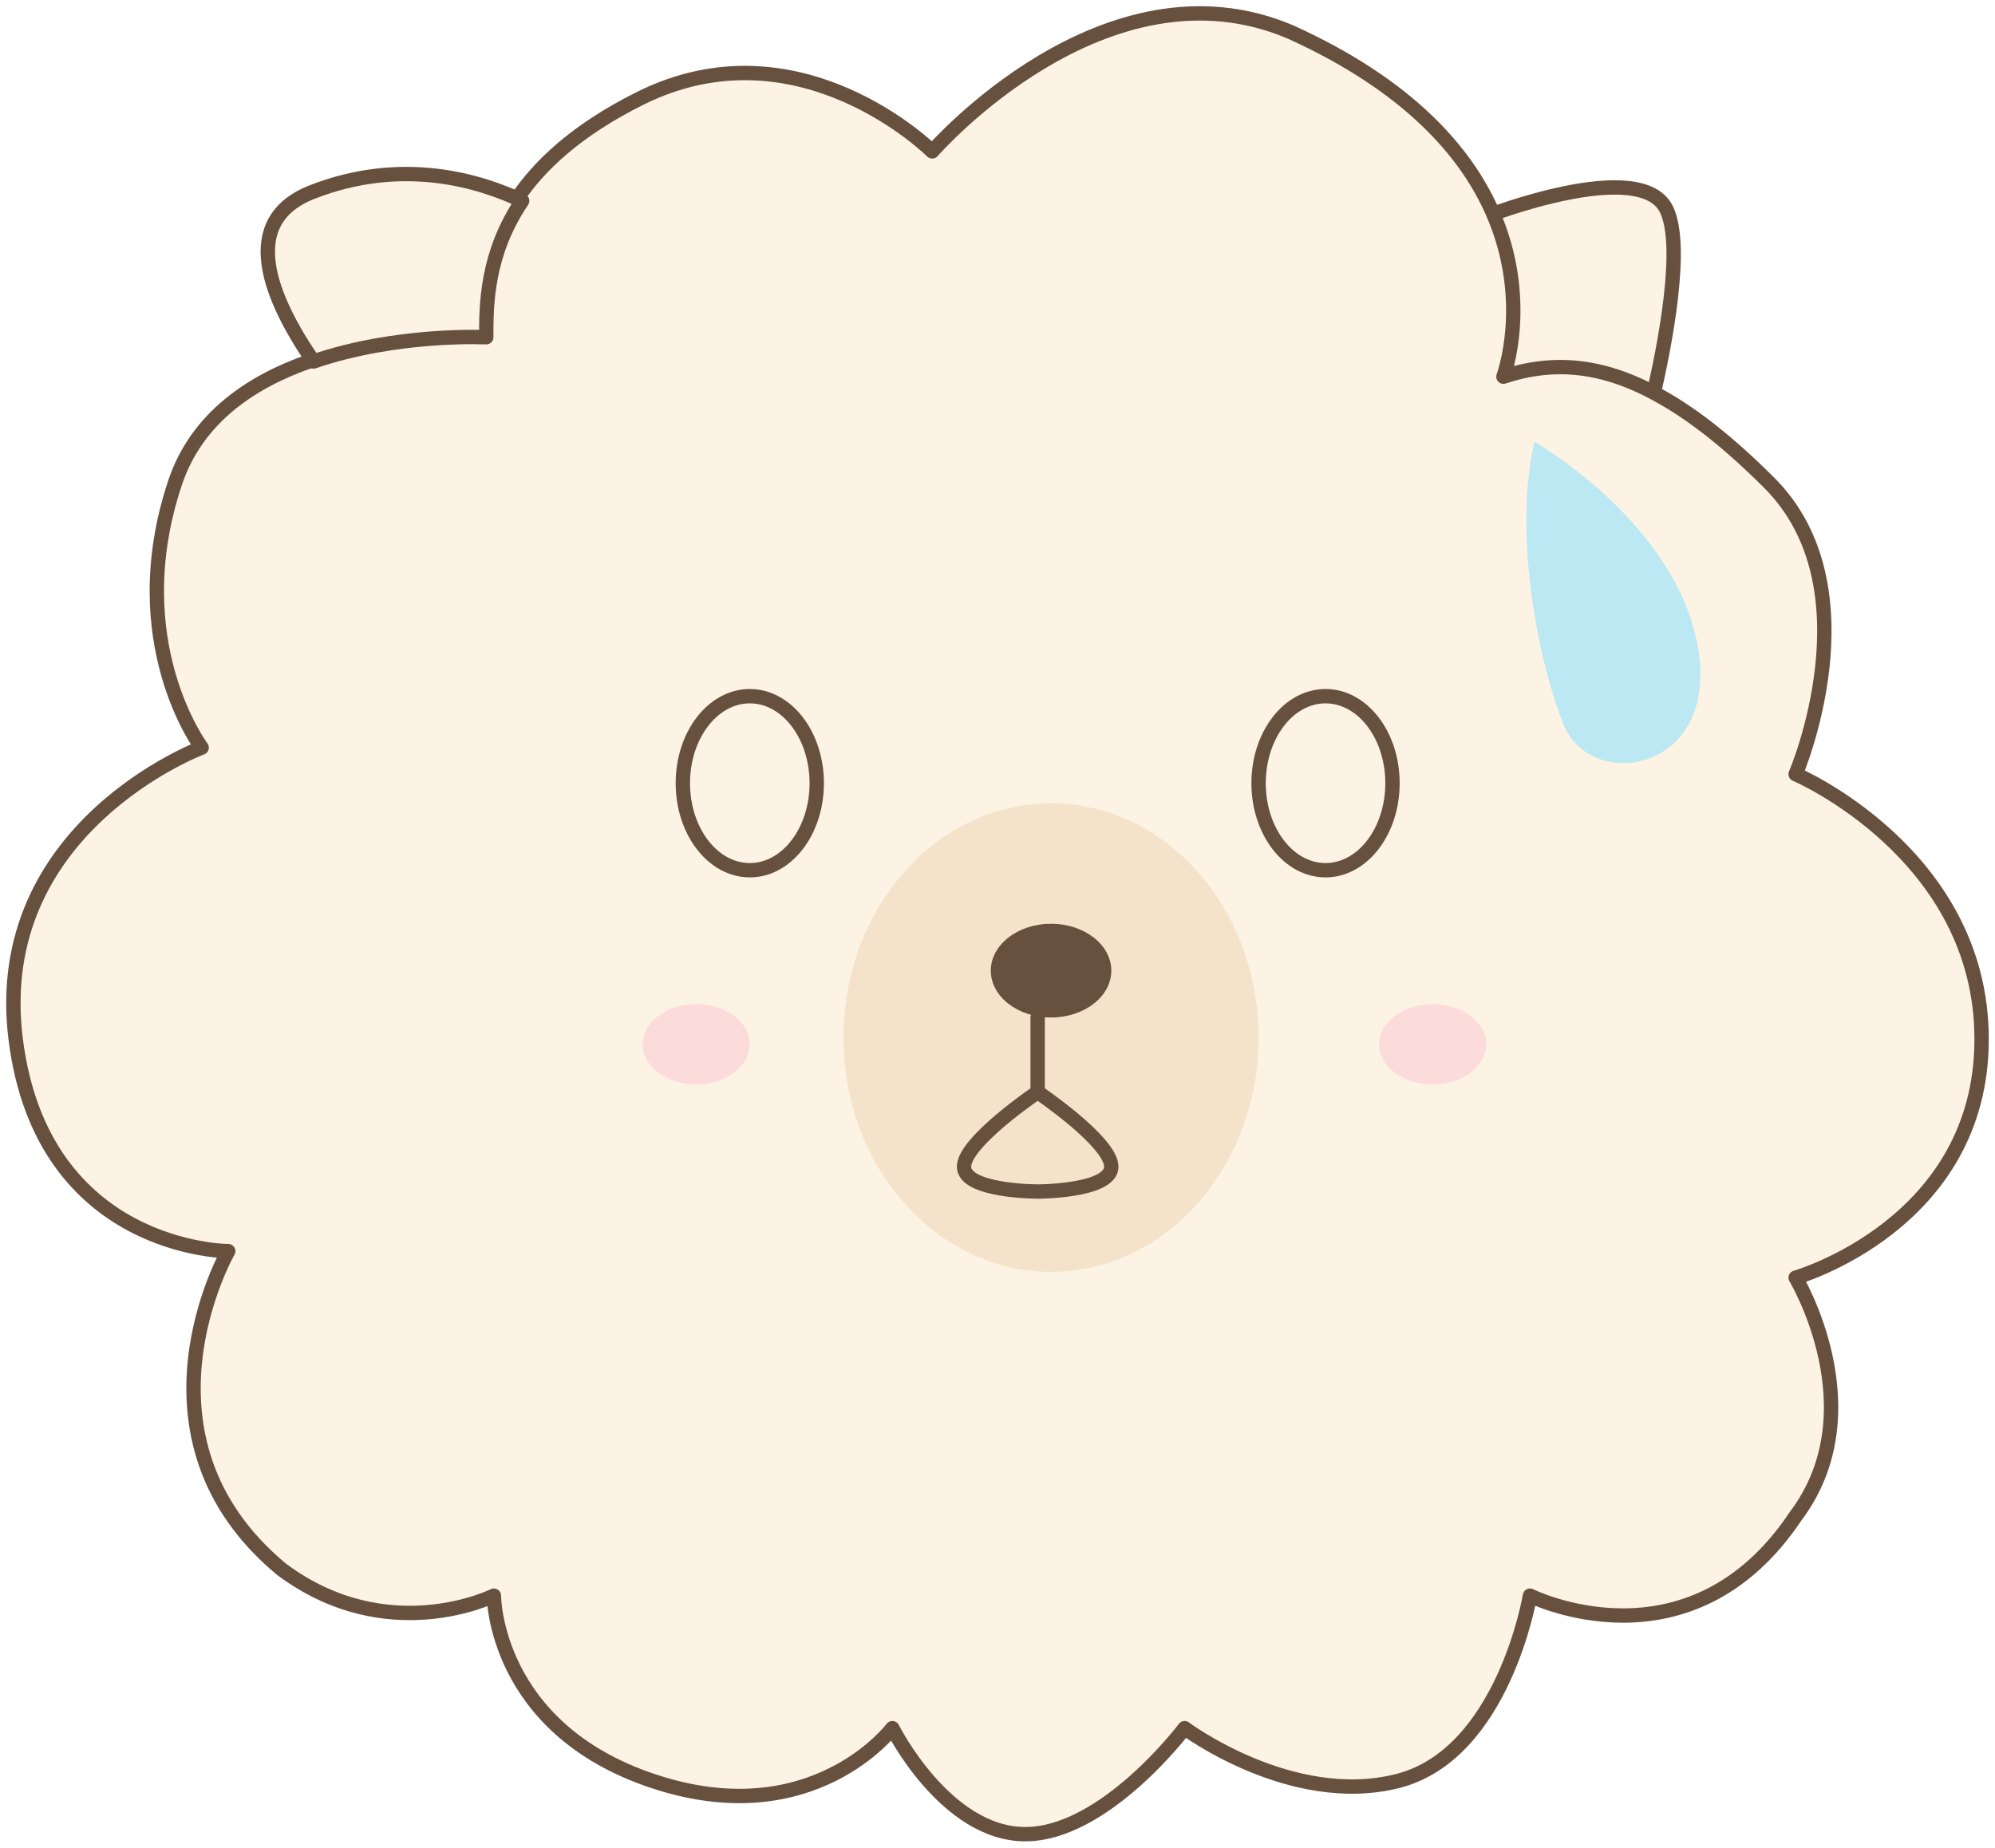
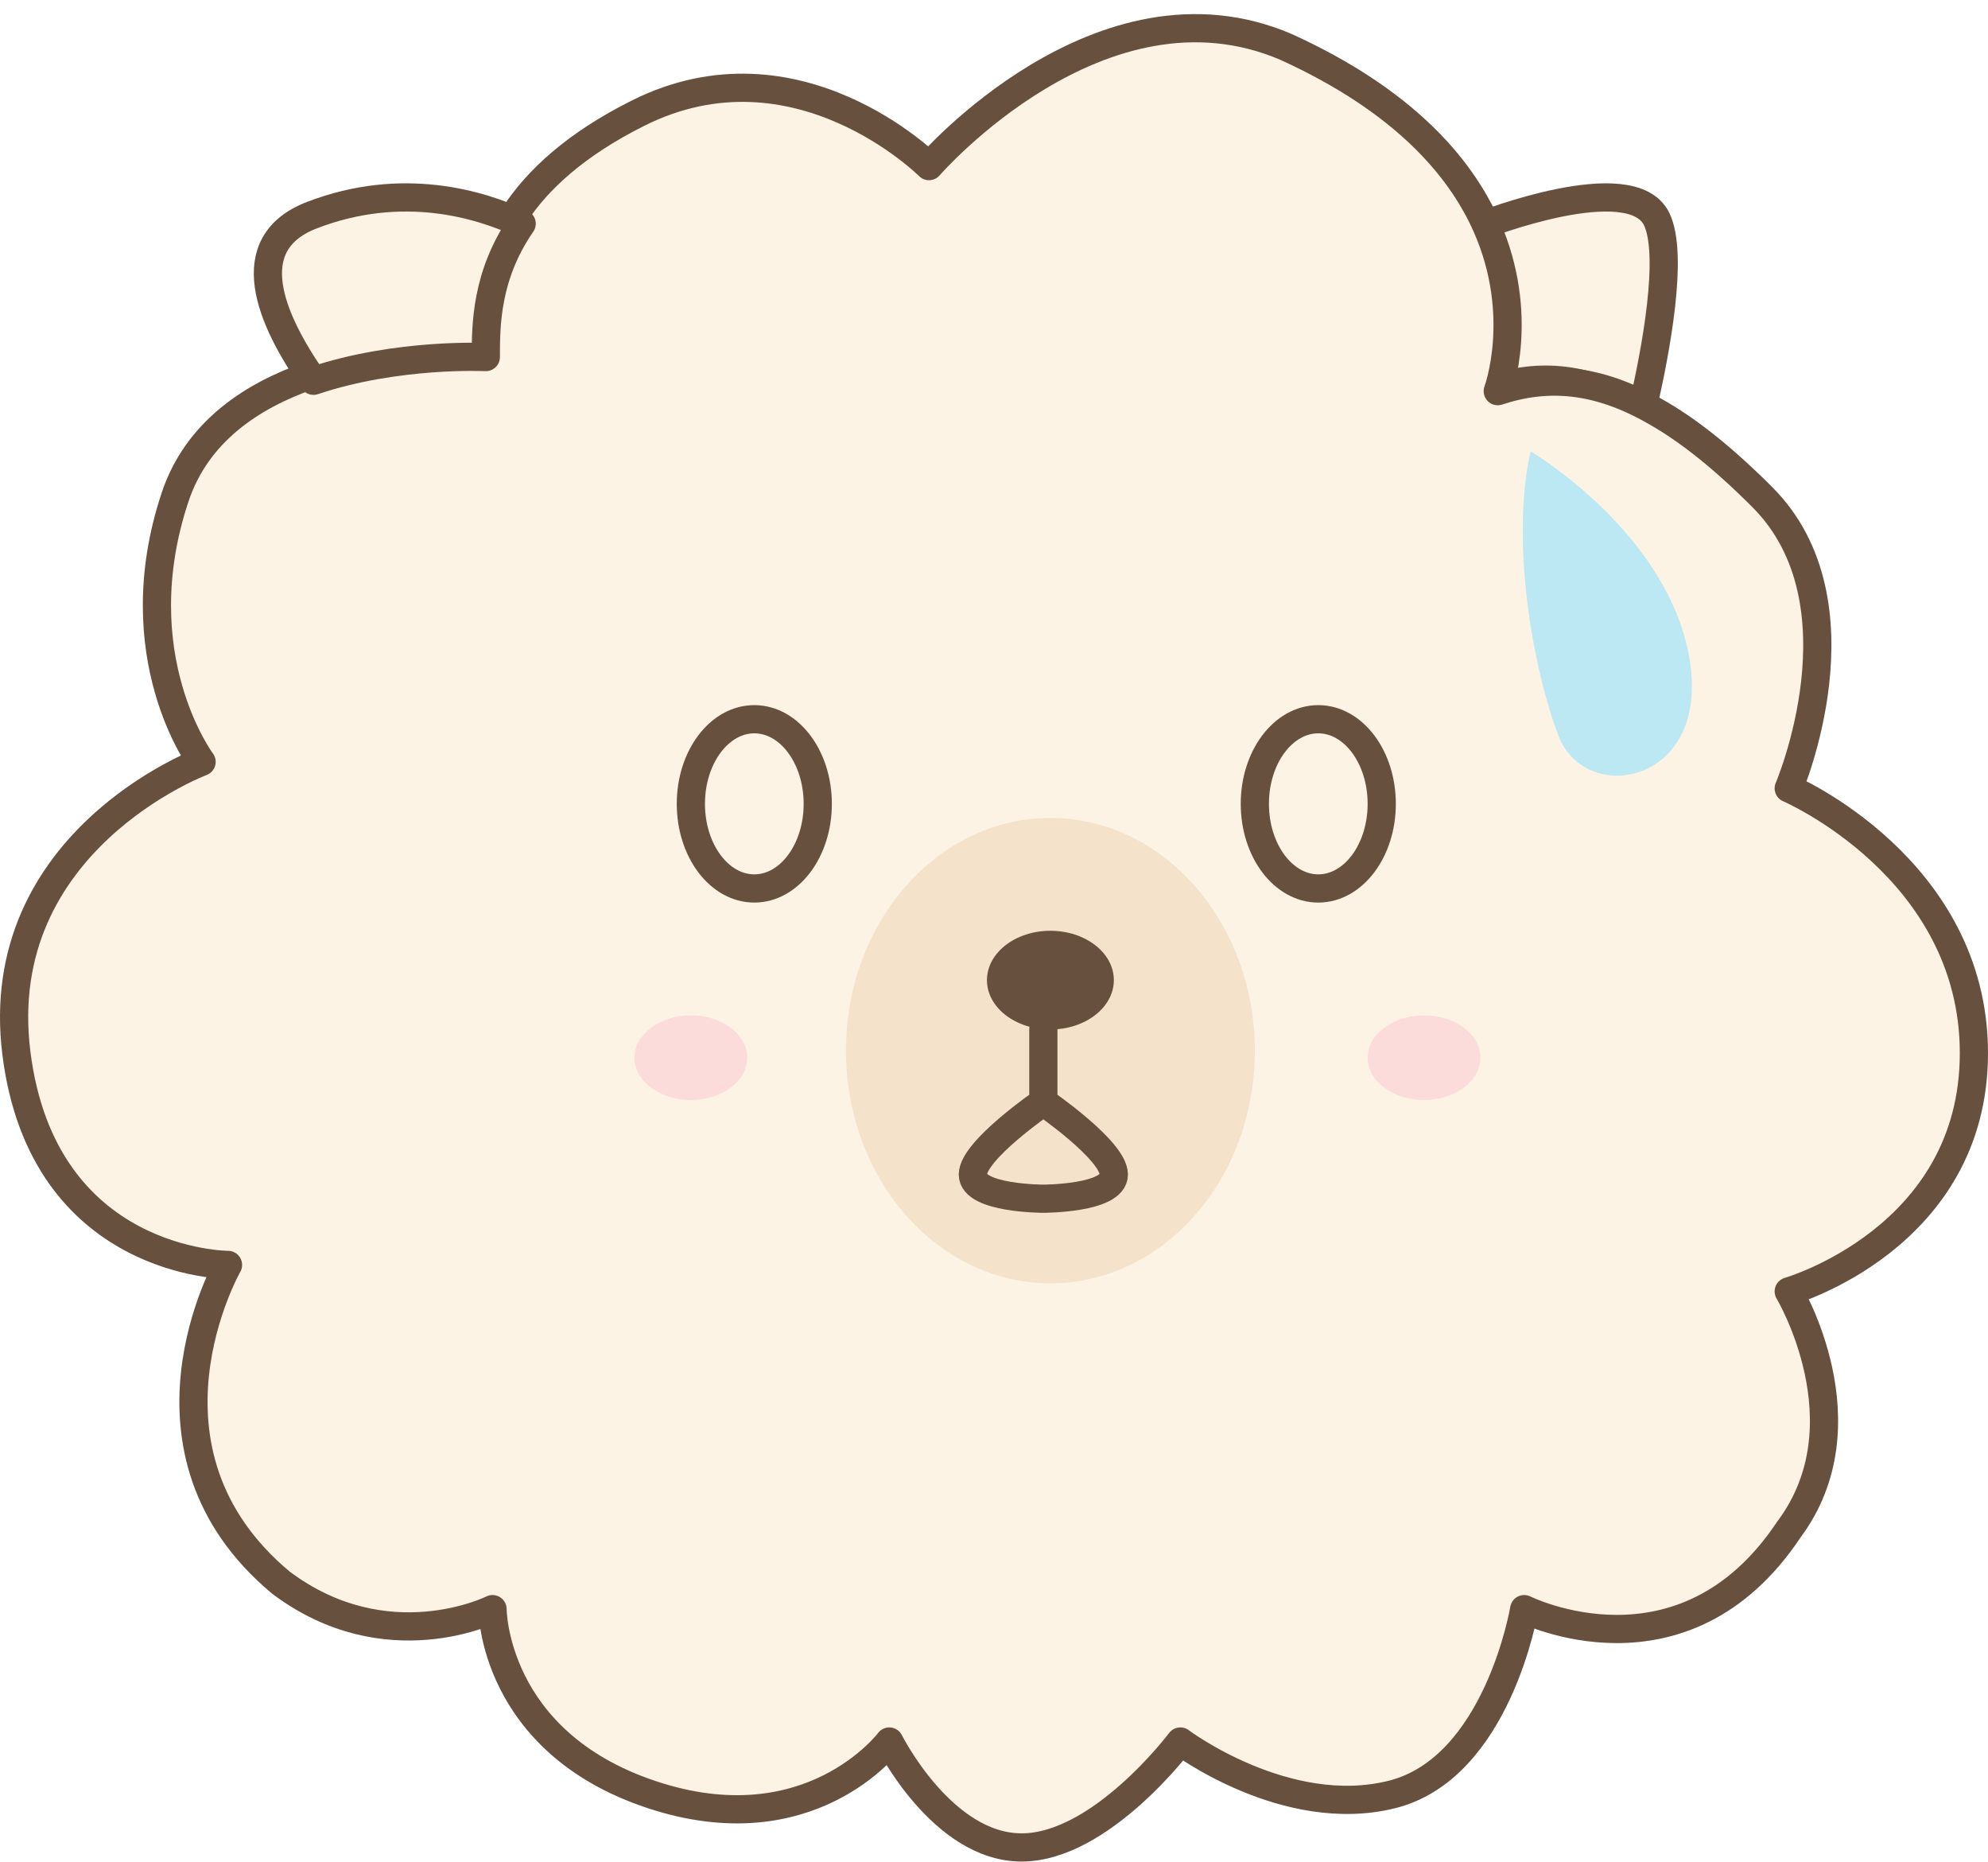
- <svg xmlns="http://www.w3.org/2000/svg" width="149px" height="138px" viewBox="0 0 149 138" version="1.1">
-   <g id="home" stroke="none" stroke-width="1" fill="none" fill-rule="evenodd">
-     <g id="Desktop-revision-1" transform="translate(-838, -1993)">
-       <g id="section-1" transform="translate(36, 1145)">
-         <g id="pt-4" transform="translate(374, 849)">
-           <g id="shocked-llama" transform="translate(429, 0)">
-             <path d="M122.367,29 C118.186,26.566 114.511,26.248 110.817,27.497 C110.817,27.497 112.896,21.836 110,15.164 C110,15.164 121.511,10.673 123.458,14.631 C124.779,17.322 123.398,24.645 122.367,29" id="Fill-1" fill="#FCF3E4" />
-             <path d="M122.367,29 C118.186,26.566 114.511,26.248 110.817,27.497 C110.817,27.497 112.896,21.836 110,15.164 C110,15.164 121.511,10.673 123.458,14.631 C124.779,17.322 123.398,24.645 122.367,29 Z" id="Stroke-3" stroke="#67503E" stroke-width="1.072" stroke-linecap="round" stroke-linejoin="round" />
-             <path d="M133.111,94.433 C133.111,94.433 139.064,104.328 133.111,112.248 C125.174,124.123 113.268,118.185 113.268,118.185 C113.268,118.185 111.285,130.062 103.35,132.04 C95.412,134.02 87.476,128.082 87.476,128.082 C87.476,128.082 81.523,136 75.571,136 C69.618,136 65.648,128.082 65.648,128.082 C65.648,128.082 59.697,136 47.792,132.04 C35.886,128.082 35.886,118.185 35.886,118.185 C35.886,118.185 27.95,122.143 20.015,116.205 C8.109,106.31 16.045,92.453 16.045,92.453 C16.045,92.453 2.156,92.453 0.171,76.618 C-1.812,60.783 14.062,54.844 14.062,54.844 C14.062,54.844 8.109,46.928 12.077,35.051 C13.704,30.182 17.813,27.491 22.118,25.985 C28.326,23.828 34.896,24.166 34.896,24.166 C34.896,21.77 34.896,17.91 37.554,13.931 C39.26,11.338 42.117,8.687 46.801,6.351 C58.705,0.412 68.625,10.309 68.625,10.309 C68.625,10.309 81.523,-4.536 95.412,1.402 C104.181,5.381 108.467,10.329 110.452,14.803 C113.407,21.473 111.285,27.134 111.285,27.134 C115.055,25.887 118.804,26.203 123.07,28.638 C125.552,30.023 128.21,32.142 131.127,35.051 C139.064,42.969 133.111,56.824 133.111,56.824 C133.111,56.824 147,62.763 147,76.618 C147,90.473 133.111,94.433 133.111,94.433" id="Fill-5" fill="#FCF3E4" />
-             <path d="M133.111,94.433 C133.111,94.433 139.064,104.328 133.111,112.248 C125.174,124.123 113.268,118.185 113.268,118.185 C113.268,118.185 111.285,130.062 103.35,132.04 C95.412,134.02 87.476,128.082 87.476,128.082 C87.476,128.082 81.523,136 75.571,136 C69.618,136 65.648,128.082 65.648,128.082 C65.648,128.082 59.697,136 47.792,132.04 C35.886,128.082 35.886,118.185 35.886,118.185 C35.886,118.185 27.95,122.143 20.015,116.205 C8.109,106.31 16.045,92.453 16.045,92.453 C16.045,92.453 2.156,92.453 0.171,76.618 C-1.812,60.783 14.062,54.844 14.062,54.844 C14.062,54.844 8.109,46.928 12.077,35.051 C13.704,30.182 17.813,27.491 22.118,25.985 C28.326,23.828 34.896,24.166 34.896,24.166 C34.896,21.77 34.896,17.91 37.554,13.931 C39.26,11.338 42.117,8.687 46.801,6.351 C58.705,0.412 68.625,10.309 68.625,10.309 C68.625,10.309 81.523,-4.536 95.412,1.402 C104.181,5.381 108.467,10.329 110.452,14.803 C113.407,21.473 111.285,27.134 111.285,27.134 C115.055,25.887 118.804,26.203 123.07,28.638 C125.552,30.023 128.21,32.142 131.127,35.051 C139.064,42.969 133.111,56.824 133.111,56.824 C133.111,56.824 147,62.763 147,76.618 C147,90.473 133.111,94.433 133.111,94.433 Z" id="Stroke-7" stroke="#67503E" stroke-width="1.072" stroke-linecap="round" stroke-linejoin="round" />
-             <path d="M38,14.003 C35.316,17.963 35.316,21.805 35.316,24.189 C35.316,24.189 28.685,23.853 22.415,26 C19.149,21.253 16.784,15.52 22.295,13.352 C29.066,10.694 34.915,12.525 38,14.003" id="Fill-9" fill="#FCF3E4" />
-             <path d="M38,14.003 C35.316,17.963 35.316,21.805 35.316,24.189 C35.316,24.189 28.685,23.853 22.415,26 C19.149,21.253 16.784,15.52 22.295,13.352 C29.066,10.694 34.915,12.525 38,14.003 Z" id="Stroke-11" stroke="#67503E" stroke-width="1.072" stroke-linecap="round" stroke-linejoin="round" />
-             <path d="M93,76.489 C93.007,86.154 86.075,93.994 77.513,94 C68.951,94.007 62.007,86.178 62,76.513 C61.993,66.848 68.927,59.007 77.487,59 C86.047,58.994 92.993,66.824 93,76.489" id="Fill-13" fill="#F4E3CA" />
-             <path d="M82,71.497 C82.002,73.43 79.988,74.998 77.503,75 C75.017,75.002 73,73.435 73,71.503 C72.998,69.57 75.012,68.002 77.497,68 C79.983,67.998 81.998,69.565 82,71.497" id="Fill-15" fill="#67503E" />
-             <path d="M110,76.996 C110,78.652 108.21,79.998 106.002,80 C103.794,80.002 102,78.66 102,77.004 C101.998,75.348 103.788,74.002 105.998,74 C108.206,73.998 109.998,75.34 110,76.996" id="Fill-17" fill="#FCDBDB" />
-             <path d="M55,76.997 C55.002,78.654 53.212,80 51.004,80 C48.794,80.002 47.002,78.66 47,77.005 C47,75.348 48.79,74.002 50.998,74 C53.208,73.998 55,75.34 55,76.997" id="Fill-19" fill="#FCDBDB" />
-             <path d="M76.5,75 L76.5,80.571 C76.5,80.571 71,84.286 71,86.143 C71,88 76.5,88 76.5,88 C76.5,88 82,88 82,86.143 C82,84.286 76.5,80.571 76.5,80.571" id="Stroke-21" stroke="#67503E" stroke-width="1.072" stroke-linecap="round" stroke-linejoin="round" />
-             <path d="M60,57.5 C60,61.09 57.762,64 55,64 C52.238,64 50,61.09 50,57.5 C50,53.91 52.238,51 55,51 C57.762,51 60,53.91 60,57.5 Z" id="Stroke-23" stroke="#67503E" stroke-width="1.072" stroke-linecap="round" stroke-linejoin="round" />
-             <path d="M103,57.5 C103,61.09 100.762,64 98,64 C95.238,64 93,61.09 93,57.5 C93,53.91 95.238,51 98,51 C100.762,51 103,53.91 103,57.5 Z" id="Stroke-25" stroke="#67503E" stroke-width="1.072" stroke-linecap="round" stroke-linejoin="round" />
-             <path d="M113.604,32 C113.604,32 124.189,38.021 125.815,47.353 C127.445,56.685 117.805,58.26 115.753,53.06 C113.701,47.858 112.072,38.526 113.604,32" id="Fill-27" fill="#BBE8F2" />
-           </g>
-         </g>
+ <svg xmlns="http://www.w3.org/2000/svg" width="141px" height="132px" viewBox="0 0 141 132" version="1.1">
+   <g id="ui-kit" stroke="none" stroke-width="1" fill="none" fill-rule="evenodd">
+     <g id="llama-illustrations" transform="translate(-623, -894)">
+       <g id="shocked-llama" transform="translate(624, 896)">
+         <path d="M115.484,27 C111.601,24.718 108.189,24.42 104.758,25.591 C104.758,25.591 106.689,20.283 104,14.029 C104,14.029 114.689,9.818 116.497,13.529 C117.723,16.052 116.441,22.917 115.484,27" id="Fill-1" fill="#FCF3E4" />
+         <path d="M115.484,27 C111.601,24.718 108.189,24.42 104.758,25.591 C104.758,25.591 106.689,20.283 104,14.029 C104,14.029 114.689,9.818 116.497,13.529 C117.723,16.052 116.441,22.917 115.484,27 Z" id="Stroke-3" stroke="#67503E" stroke-width="2" stroke-linecap="round" stroke-linejoin="round" />
+         <path d="M125.867,89.572 C125.867,89.572 131.496,98.958 125.867,106.471 C118.362,117.734 107.104,112.102 107.104,112.102 C107.104,112.102 105.229,123.367 97.725,125.244 C90.219,127.122 82.716,121.489 82.716,121.489 C82.716,121.489 77.087,129 71.458,129 C65.829,129 62.075,121.489 62.075,121.489 C62.075,121.489 56.448,129 45.191,125.244 C33.933,121.489 33.933,112.102 33.933,112.102 C33.933,112.102 26.429,115.856 18.925,110.224 C7.668,100.838 15.172,87.694 15.172,87.694 C15.172,87.694 2.039,87.694 0.162,72.674 C-1.713,57.654 13.297,52.021 13.297,52.021 C13.297,52.021 7.668,44.512 11.42,33.247 C12.959,28.628 16.844,26.076 20.914,24.648 C26.785,22.601 32.996,22.922 32.996,22.922 C32.996,20.65 32.996,16.988 35.511,13.214 C37.123,10.754 39.825,8.24 44.254,6.024 C55.51,0.391 64.891,9.778 64.891,9.778 C64.891,9.778 77.087,-4.303 90.219,1.33 C98.511,5.104 102.564,9.798 104.441,14.041 C107.235,20.368 105.229,25.737 105.229,25.737 C108.794,24.555 112.339,24.854 116.373,27.164 C118.719,28.478 121.233,30.487 123.99,33.247 C131.496,40.758 125.867,53.899 125.867,53.899 C125.867,53.899 139,59.532 139,72.674 C139,85.816 125.867,89.572 125.867,89.572" id="Fill-5" fill="#FCF3E4" />
+         <path d="M125.867,89.572 C125.867,89.572 131.496,98.958 125.867,106.471 C118.362,117.734 107.104,112.102 107.104,112.102 C107.104,112.102 105.229,123.367 97.725,125.244 C90.219,127.122 82.716,121.489 82.716,121.489 C82.716,121.489 77.087,129 71.458,129 C65.829,129 62.075,121.489 62.075,121.489 C62.075,121.489 56.448,129 45.191,125.244 C33.933,121.489 33.933,112.102 33.933,112.102 C33.933,112.102 26.429,115.856 18.925,110.224 C7.668,100.838 15.172,87.694 15.172,87.694 C15.172,87.694 2.039,87.694 0.162,72.674 C-1.713,57.654 13.297,52.021 13.297,52.021 C13.297,52.021 7.668,44.512 11.42,33.247 C12.959,28.628 16.844,26.076 20.914,24.648 C26.785,22.601 32.996,22.922 32.996,22.922 C32.996,20.65 32.996,16.988 35.511,13.214 C37.123,10.754 39.825,8.24 44.254,6.024 C55.51,0.391 64.891,9.778 64.891,9.778 C64.891,9.778 77.087,-4.303 90.219,1.33 C98.511,5.104 102.564,9.798 104.441,14.041 C107.235,20.368 105.229,25.737 105.229,25.737 C108.794,24.555 112.339,24.854 116.373,27.164 C118.719,28.478 121.233,30.487 123.99,33.247 C131.496,40.758 125.867,53.899 125.867,53.899 C125.867,53.899 139,59.532 139,72.674 C139,85.816 125.867,89.572 125.867,89.572 Z" id="Stroke-7" stroke="#67503E" stroke-width="2" stroke-linecap="round" stroke-linejoin="round" />
+         <path d="M36,13.86 C33.457,17.537 33.457,21.105 33.457,23.319 C33.457,23.319 27.175,23.006 21.235,25 C18.141,20.592 15.901,15.268 21.122,13.256 C27.536,10.787 33.078,12.487 36,13.86" id="Fill-9" fill="#FCF3E4" />
+         <path d="M36,13.86 C33.457,17.537 33.457,21.105 33.457,23.319 C33.457,23.319 27.175,23.006 21.235,25 C18.141,20.592 15.901,15.268 21.122,13.256 C27.536,10.787 33.078,12.487 36,13.86 Z" id="Stroke-11" stroke="#67503E" stroke-width="2" stroke-linecap="round" stroke-linejoin="round" />
+         <path d="M88,72.49 C88.007,81.602 81.521,88.995 73.512,89 C65.503,89.007 59.007,81.625 59,72.512 C58.993,63.399 65.48,56.007 73.488,56 C81.495,55.995 87.993,63.377 88,72.49" id="Fill-13" fill="#F4E3CA" />
+         <path d="M78,67.497 C78.002,69.43 75.988,70.998 73.503,71 C71.017,71.002 69,69.435 69,67.503 C68.998,65.57 71.012,64.002 73.497,64 C75.983,63.998 77.998,65.565 78,67.497" id="Fill-15" fill="#67503E" />
+         <path d="M104,72.996 C104,74.652 102.21,75.998 100.002,76 C97.794,76.002 96,74.66 96,73.004 C95.998,71.348 97.788,70.002 99.998,70 C102.206,69.998 103.998,71.34 104,72.996" id="Fill-17" fill="#FCDBDB" />
+         <path d="M52,72.997 C52.002,74.654 50.212,76 48.004,76 C45.794,76.002 44.002,74.66 44,73.005 C44,71.348 45.79,70.002 47.998,70 C50.208,69.998 52,71.34 52,72.997" id="Fill-19" fill="#FCDBDB" />
+         <path d="M73,71 L73,76.143 C73,76.143 68,79.571 68,81.286 C68,83 73,83 73,83 C73,83 78,83 78,81.286 C78,79.571 73,76.143 73,76.143" id="Stroke-21" stroke="#67503E" stroke-width="2" stroke-linecap="round" stroke-linejoin="round" />
+         <path d="M57,55 C57,58.314 54.986,61 52.5,61 C50.014,61 48,58.314 48,55 C48,51.686 50.014,49 52.5,49 C54.986,49 57,51.686 57,55 Z" id="Stroke-23" stroke="#67503E" stroke-width="2" stroke-linecap="round" stroke-linejoin="round" />
+         <path d="M97,55 C97,58.314 94.986,61 92.5,61 C90.014,61 88,58.314 88,55 C88,51.686 90.014,49 92.5,49 C94.986,49 97,51.686 97,55 Z" id="Stroke-25" stroke="#67503E" stroke-width="2" stroke-linecap="round" stroke-linejoin="round" />
+         <path d="M107.557,30 C107.557,30 117.329,35.77 118.83,44.713 C120.334,53.656 111.435,55.166 109.541,50.182 C107.647,45.197 106.143,36.254 107.557,30" id="Fill-27" fill="#BBE8F2" />
      </g>
    </g>
  </g>
</svg>
